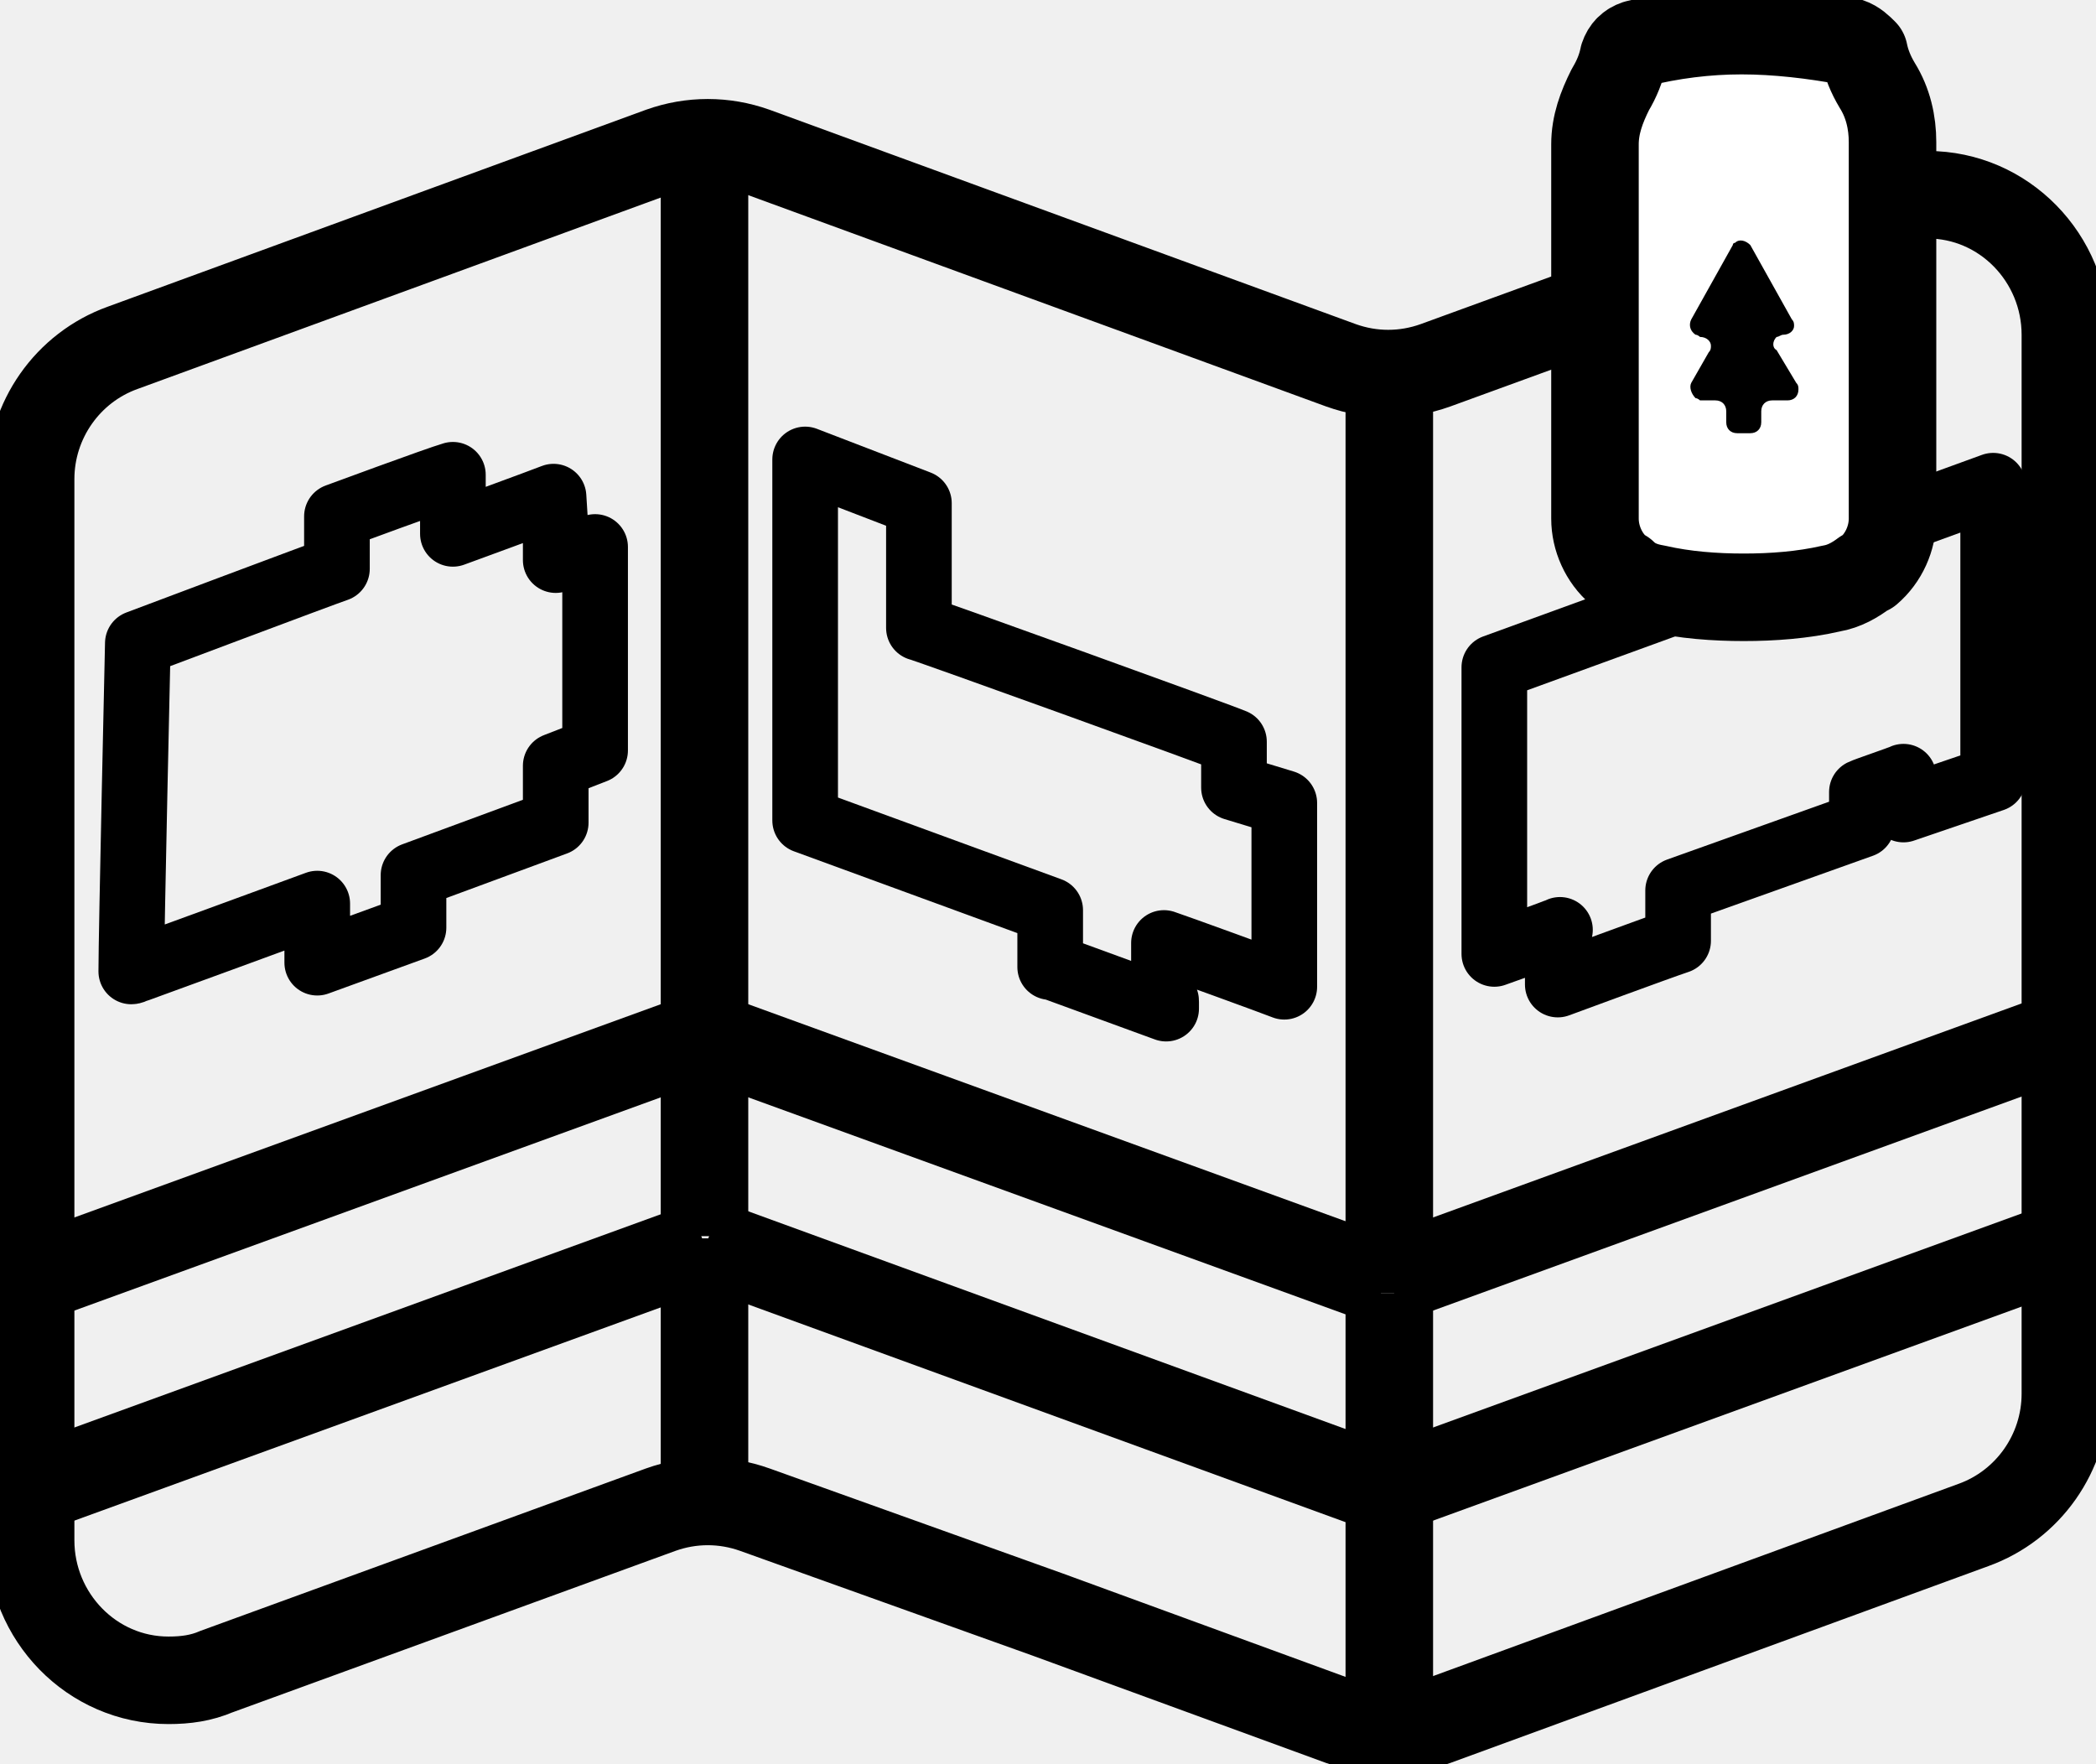
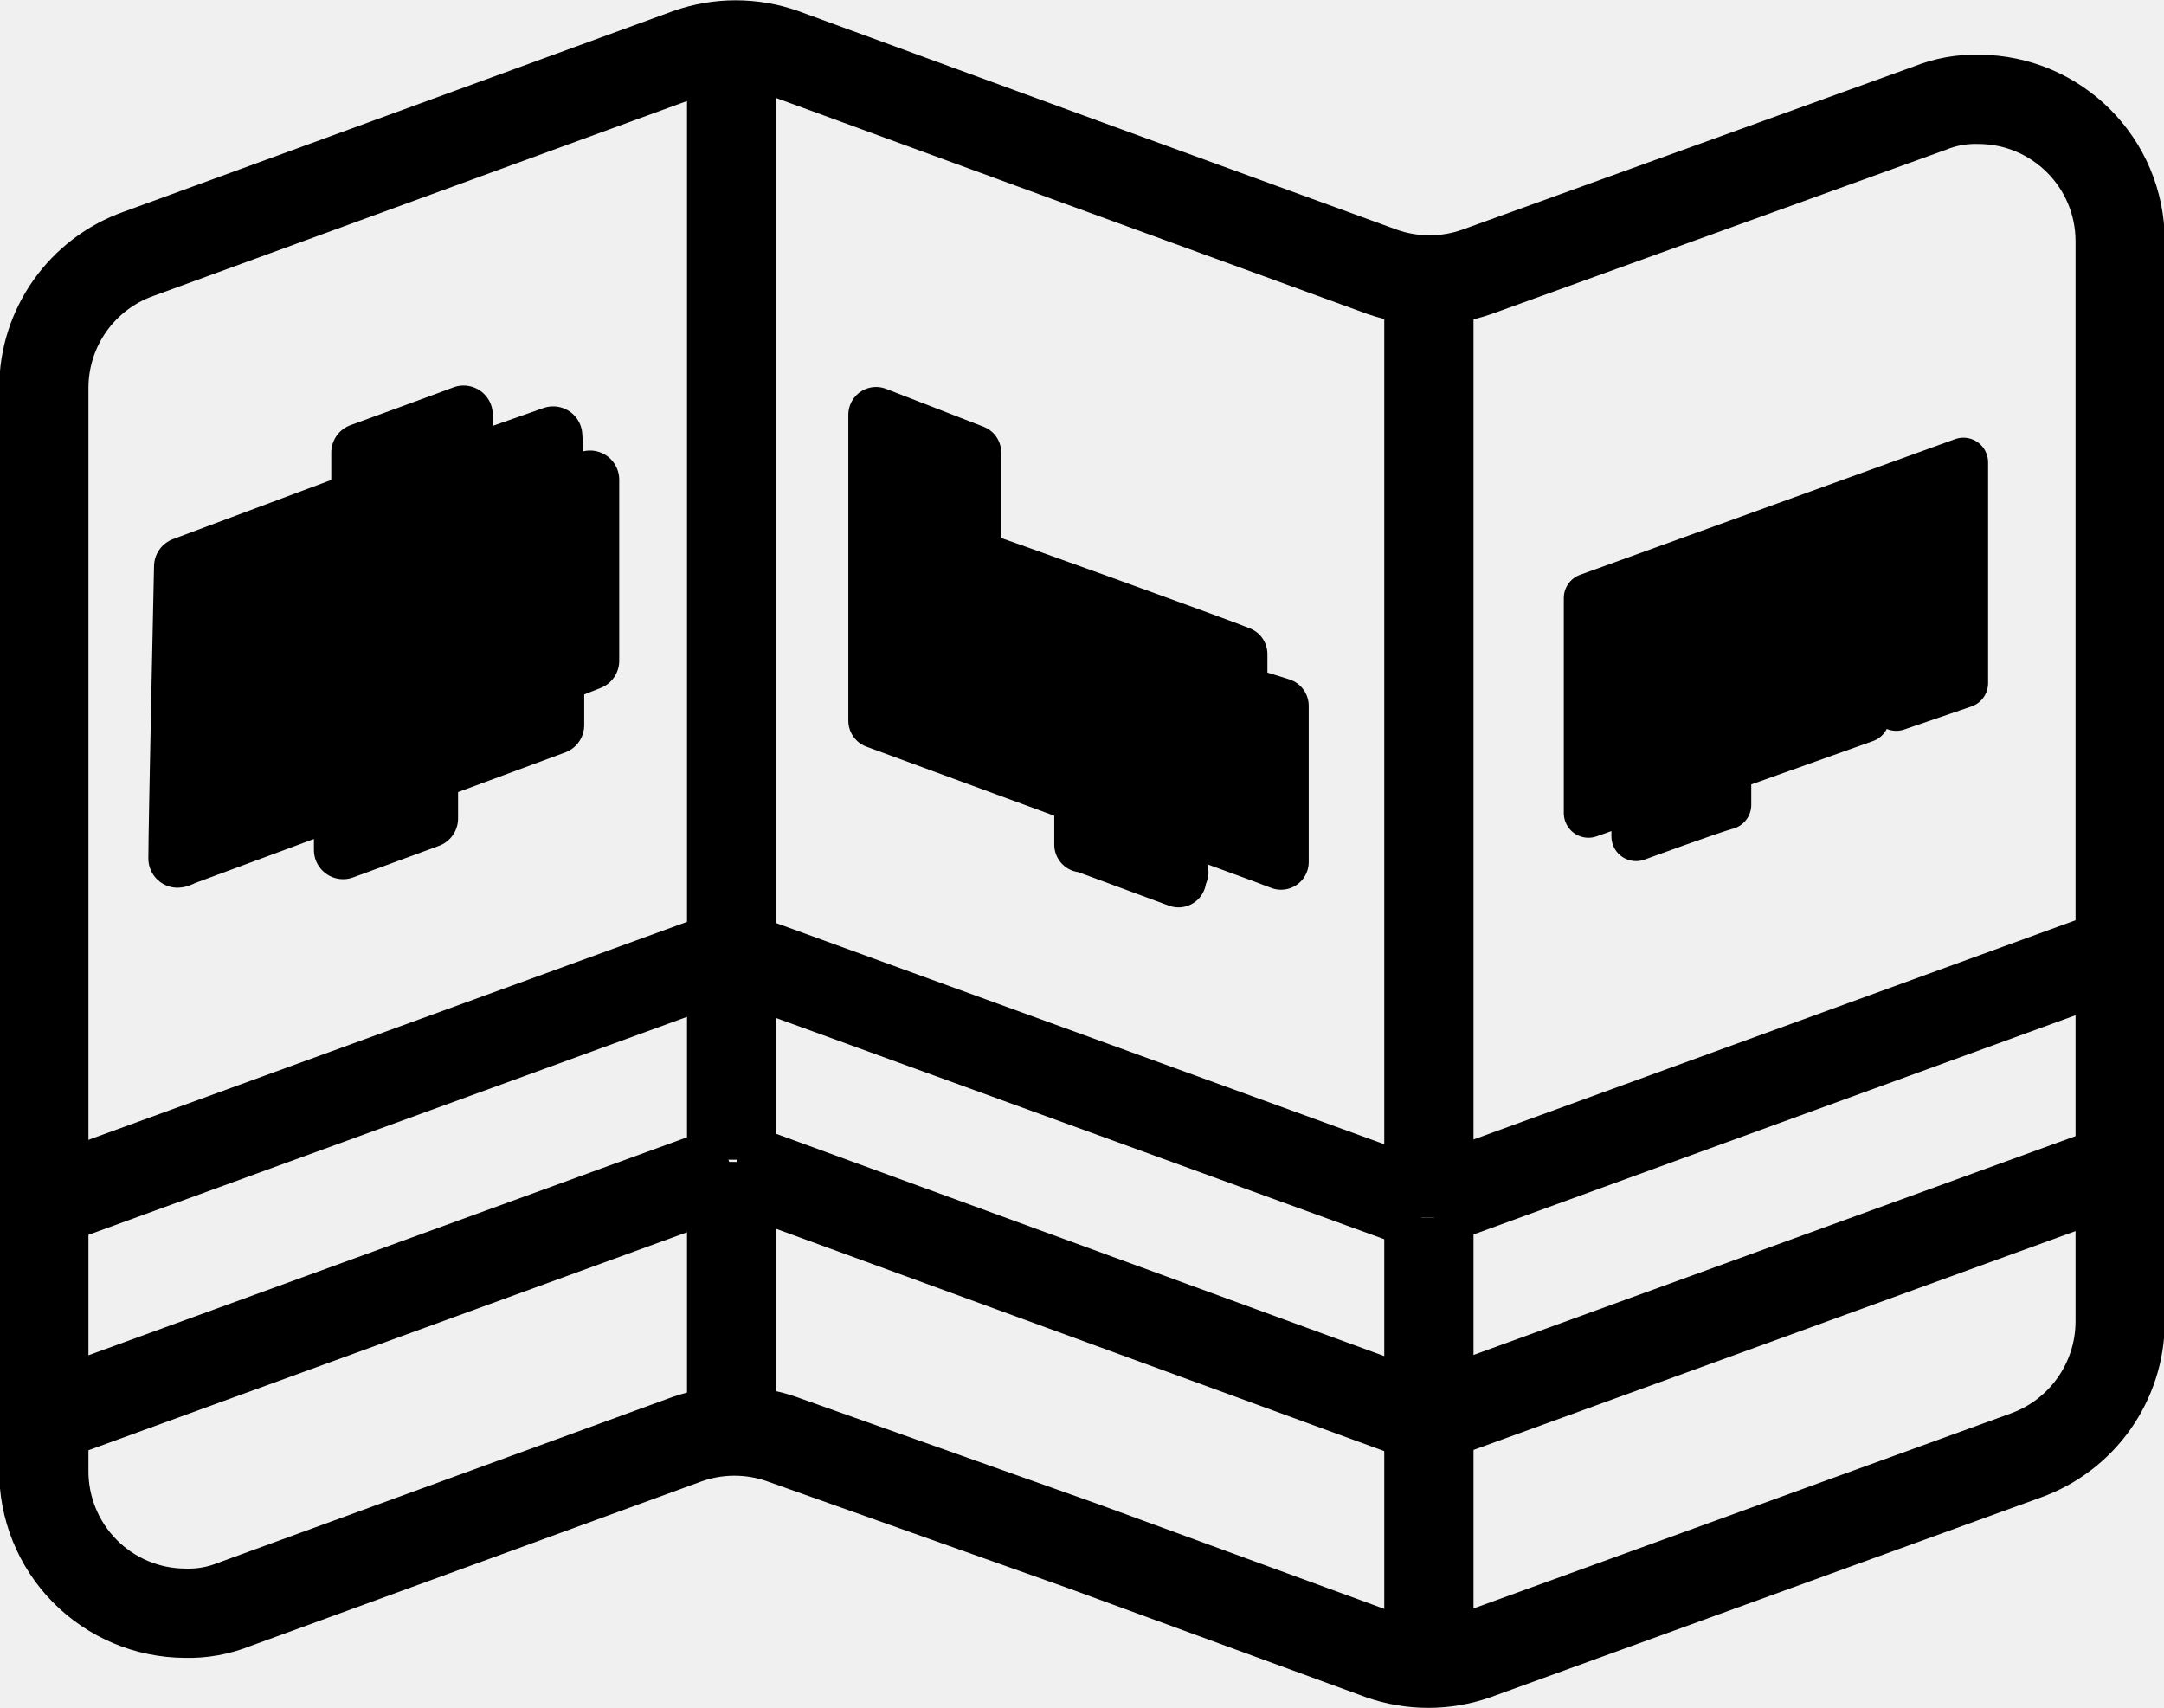
- <svg xmlns="http://www.w3.org/2000/svg" enable-background="new 0 0 95.8 80.6" viewBox="0 0 95.8 80.6">
-   <g stroke="#000">
-     <g fill="none">
-       <path d="m47.9 11.8-13.4-4.9c-1.4-.5-2.9-.5-4.3 0l-24.6 9c-2.5.9-4.2 3.3-4.2 6v48.5c0 3.5 2.8 6.4 6.3 6.4.8 0 1.5-.1 2.2-.4l20.3-7.4c1.4-.5 2.9-.5 4.3 0l13.4 4.8 13.4 4.9c1.4.5 2.9.5 4.3 0l24.6-9c2.5-.9 4.2-3.3 4.2-6v-48.4c0-3.5-2.8-6.4-6.3-6.4-.8 0-1.5.1-2.2.4l-20.3 7.4c-1.4.5-2.9.5-4.3 0z" stroke-miterlimit="10" stroke-width="4" />
-       <path d="m32.2 56.6v12.1" stroke-miterlimit="10" stroke-width="4" />
-       <path d="m32.2 47.8v8.7" stroke-miterlimit="10" stroke-width="4" />
-       <path d="m32.2 6.5v41.3" stroke-miterlimit="10" stroke-width="4" />
-       <path d="m63.5 59.1v20.2" stroke-miterlimit="10" stroke-width="4" />
-       <path d="m63.5 17.1v42" stroke-miterlimit="10" stroke-width="4" />
-       <path d="m1.4 58.5 30.8-11.2" stroke-miterlimit="10" stroke-width="4" />
-       <path d="m1.4 68.1 30.8-11.2" stroke-miterlimit="10" stroke-width="4" />
-       <path d="m63.5 58.5 30.8-11.2" stroke-miterlimit="10" stroke-width="4" />
-       <path d="m63.5 68.1 30.8-11.2" stroke-miterlimit="10" stroke-width="4" />
-       <path d="m63.3 58.6-31.1-11.3" stroke-miterlimit="10" stroke-width="4" />
-       <path d="m63.3 68.1-31-11.3" stroke-miterlimit="10" stroke-width="4" />
-       <path d="m71.2 43.1v1.9s4.6-1.7 5.5-2v-2.3l8.4-3v-1.5c.2-.1 1.7-.6 1.9-.7v1.5l4.1-1.4v-13.4l-22.8 8.3v13.1c.3-.1 2.8-1 3-1.1-.1.2-.1.4-.1.6z" stroke-linejoin="round" stroke-width="3" />
-       <path d="m53.2 45.6v-2.5c.6.2 5 1.8 5.5 2v-8.4l-2.3-.7v-2.1c-.7-.3-14-5.1-14.4-5.2v-5.7l-5.2-2v16.5l11.2 4.1v2.6h.1l5.2 1.9v-.3c0-.1 0-.1-.1-.2z" stroke-linejoin="round" stroke-width="3" />
-     </g>
-     <path d="m79.6 1.4c-1.6 0-3.2.2-4.8.6-.3.1-.5.3-.6.6-.1.5-.3 1-.6 1.5-.4.8-.7 1.6-.7 2.5v17.1c0 .9.4 1.8 1.1 2.4l.2.1c.4.4.9.6 1.5.7 1.3.3 2.7.4 4 .4s2.7-.1 4-.4c.6-.1 1.1-.4 1.5-.7l.2-.1c.7-.6 1.1-1.5 1.1-2.4v-17.2c0-.9-.2-1.8-.7-2.6-.3-.5-.5-1-.6-1.5-.2-.2-.4-.4-.7-.5-1.6-.3-3.3-.5-4.9-.5z" fill="#fff" stroke-linejoin="round" stroke-width="4" />
-   </g>
-   <path d="m81.5 15.3c.3 0 .5-.2.5-.4 0-.1 0-.2-.1-.3l-1.9-3.4c-.2-.2-.5-.3-.7-.1-.1 0-.1.1-.1.1l-1.9 3.4c-.1.2-.1.5.2.7.1 0 .2.1.2.1.3 0 .5.2.5.4 0 .1 0 .2-.1.3l-.8 1.4c-.1.2 0 .5.2.7.1 0 .2.1.2.1h.7c.3 0 .5.2.5.5v.5c0 .3.2.5.5.5h.6c.3 0 .5-.2.5-.5v-.5c0-.3.2-.5.5-.5h.7c.3 0 .5-.2.5-.5 0-.1 0-.2-.1-.3l-.9-1.5c-.2-.1-.2-.4 0-.6.1 0 .2-.1.3-.1z" />
-   <g fill="none">
-     <path d="m81.5 15.3c.3 0 .5-.2.5-.4 0-.1 0-.2-.1-.3l-1.9-3.4c-.2-.2-.5-.3-.7-.1-.1 0-.1.1-.1.1l-1.9 3.4c-.1.2-.1.5.2.7.1 0 .2.1.2.1.3 0 .5.2.5.4 0 .1 0 .2-.1.3l-.8 1.4c-.1.2 0 .5.2.7.1 0 .2.1.2.1h.7c.3 0 .5.2.5.5v.5c0 .3.2.5.5.5h.6c.3 0 .5-.2.5-.5v-.5c0-.3.2-.5.5-.5h.7c.3 0 .5-.2.5-.5 0-.1 0-.2-.1-.3l-.9-1.5c-.2-.1-.2-.4 0-.6.1 0 .2-.1.3-.1z" />
-     <path d="m25.4 24.3v1.3l1.8-.6v.3 9l-1.8.7v2.6l-6.5 2.4v2.4c-1.1.4-4.4 1.6-4.4 1.6v-2.7c-.8.3-8.2 3-8.2 3-.1 0-.2.1-.3.1 0-1.7.3-15 .3-15s8.5-3.2 9.1-3.4v-2.4s4.6-1.7 5.3-1.9v2.7s4.1-1.5 4.6-1.7z" stroke="#000" stroke-linejoin="round" stroke-width="3" />
-   </g>
+ <svg xmlns="http://www.w3.org/2000/svg" id="Layer_1" data-name="Layer 1" viewBox="0 0 68.62 54.15">
+   <path d="M50,28l-9.48-3.47a4.53,4.53,0,0,0-3,0L20.08,30.9a4.51,4.51,0,0,0-3,4.24V69.45A4.5,4.5,0,0,0,21.56,74a3.86,3.86,0,0,0,1.56-.28l14.36-5.24a4.53,4.53,0,0,1,3,0L50,71.86l9.48,3.47a4.53,4.53,0,0,0,3,0L79.92,69a4.52,4.52,0,0,0,3-4.25V30.48A4.5,4.5,0,0,0,78.44,26a3.86,3.86,0,0,0-1.56.28L62.52,31.47a4.53,4.53,0,0,1-3,0Z" transform="translate(-15.69 -22.85)" style="fill:none;stroke:#000;stroke-miterlimit:10;stroke-width:2.83px" />
+   <path d="M38.89,59.69v8.56" transform="translate(-15.69 -22.85)" style="fill:none;stroke:#000;stroke-miterlimit:10;stroke-width:2.83px" />
+   <path d="M38.89,53.47v6.15" transform="translate(-15.69 -22.85)" style="fill:none;stroke:#000;stroke-miterlimit:10;stroke-width:2.83px" />
+   <path d="M38.89,24.25V53.47" transform="translate(-15.69 -22.85)" style="fill:none;stroke:#000;stroke-miterlimit:10;stroke-width:2.83px" />
+   <path d="M61,61.46V75.75" transform="translate(-15.69 -22.85)" style="fill:none;stroke:#000;stroke-miterlimit:10;stroke-width:2.83px" />
+   <path d="M61,31.75V61.46" transform="translate(-15.69 -22.85)" style="fill:none;stroke:#000;stroke-miterlimit:10;stroke-width:2.83px" />
+   <path d="M17.11,61l21.78-7.93" transform="translate(-15.69 -22.85)" style="fill:none;stroke:#000;stroke-miterlimit:10;stroke-width:2.83px" />
+   <path d="M17.11,67.83,38.89,59.9" transform="translate(-15.69 -22.85)" style="fill:none;stroke:#000;stroke-miterlimit:10;stroke-width:2.83px" />
+   <path d="M61,61l21.78-7.93" transform="translate(-15.69 -22.85)" style="fill:none;stroke:#000;stroke-miterlimit:10;stroke-width:2.83px" />
+   <path d="M61,67.83,82.82,59.9" transform="translate(-15.69 -22.85)" style="fill:none;stroke:#000;stroke-miterlimit:10;stroke-width:2.83px" />
+   <path d="M60.89,61.11l-22-8" transform="translate(-15.69 -22.85)" style="fill:none;stroke:#000;stroke-miterlimit:10;stroke-width:2.83px" />
+   <path d="M60.89,67.83,39,59.83" transform="translate(-15.69 -22.85)" style="fill:none;stroke:#000;stroke-miterlimit:10;stroke-width:2.83px" />
+   <path d="M67.57,48.37v1s2.4-.88,2.87-1v-1.2l4.38-1.56v-.78c.1-.06.88-.32,1-.37v.78l2.13-.73v-7L66.06,41.81v6.82c.15-.05,1.46-.52,1.56-.57A.67.67,0,0,0,67.57,48.37Z" transform="translate(-15.69 -22.85)" style="stroke:#000;stroke-linejoin:round;stroke-width:1.564px" />
+   <path d="M53.09,50.45V49c.35.12,2.93,1.06,3.22,1.18V45.23L55,44.82V43.59c-.41-.18-8.2-3-8.44-3.05V37.2L43.47,36V45.7L50,48.1v1.53h.06l3,1.11v-.17C53.15,50.51,53.15,50.51,53.09,50.45Z" transform="translate(-15.69 -22.85)" style="stroke:#000;stroke-linejoin:round;stroke-width:1.759px" />
+   <path d="M33.29,37.63v.8l1.11-.37V43.8l-1.11.44v1.6l-4,1.48V48.8l-2.72,1V48.12C26.07,48.31,21.5,50,21.5,50s-.12.07-.18.07c0-1,.18-9.26.18-9.26l5.62-2.1V37.2S30,36.15,30.39,36v1.66l2.84-1Z" transform="translate(-15.69 -22.85)" style="stroke:#000;stroke-linejoin:round;stroke-width:1.851px" />
</svg>
